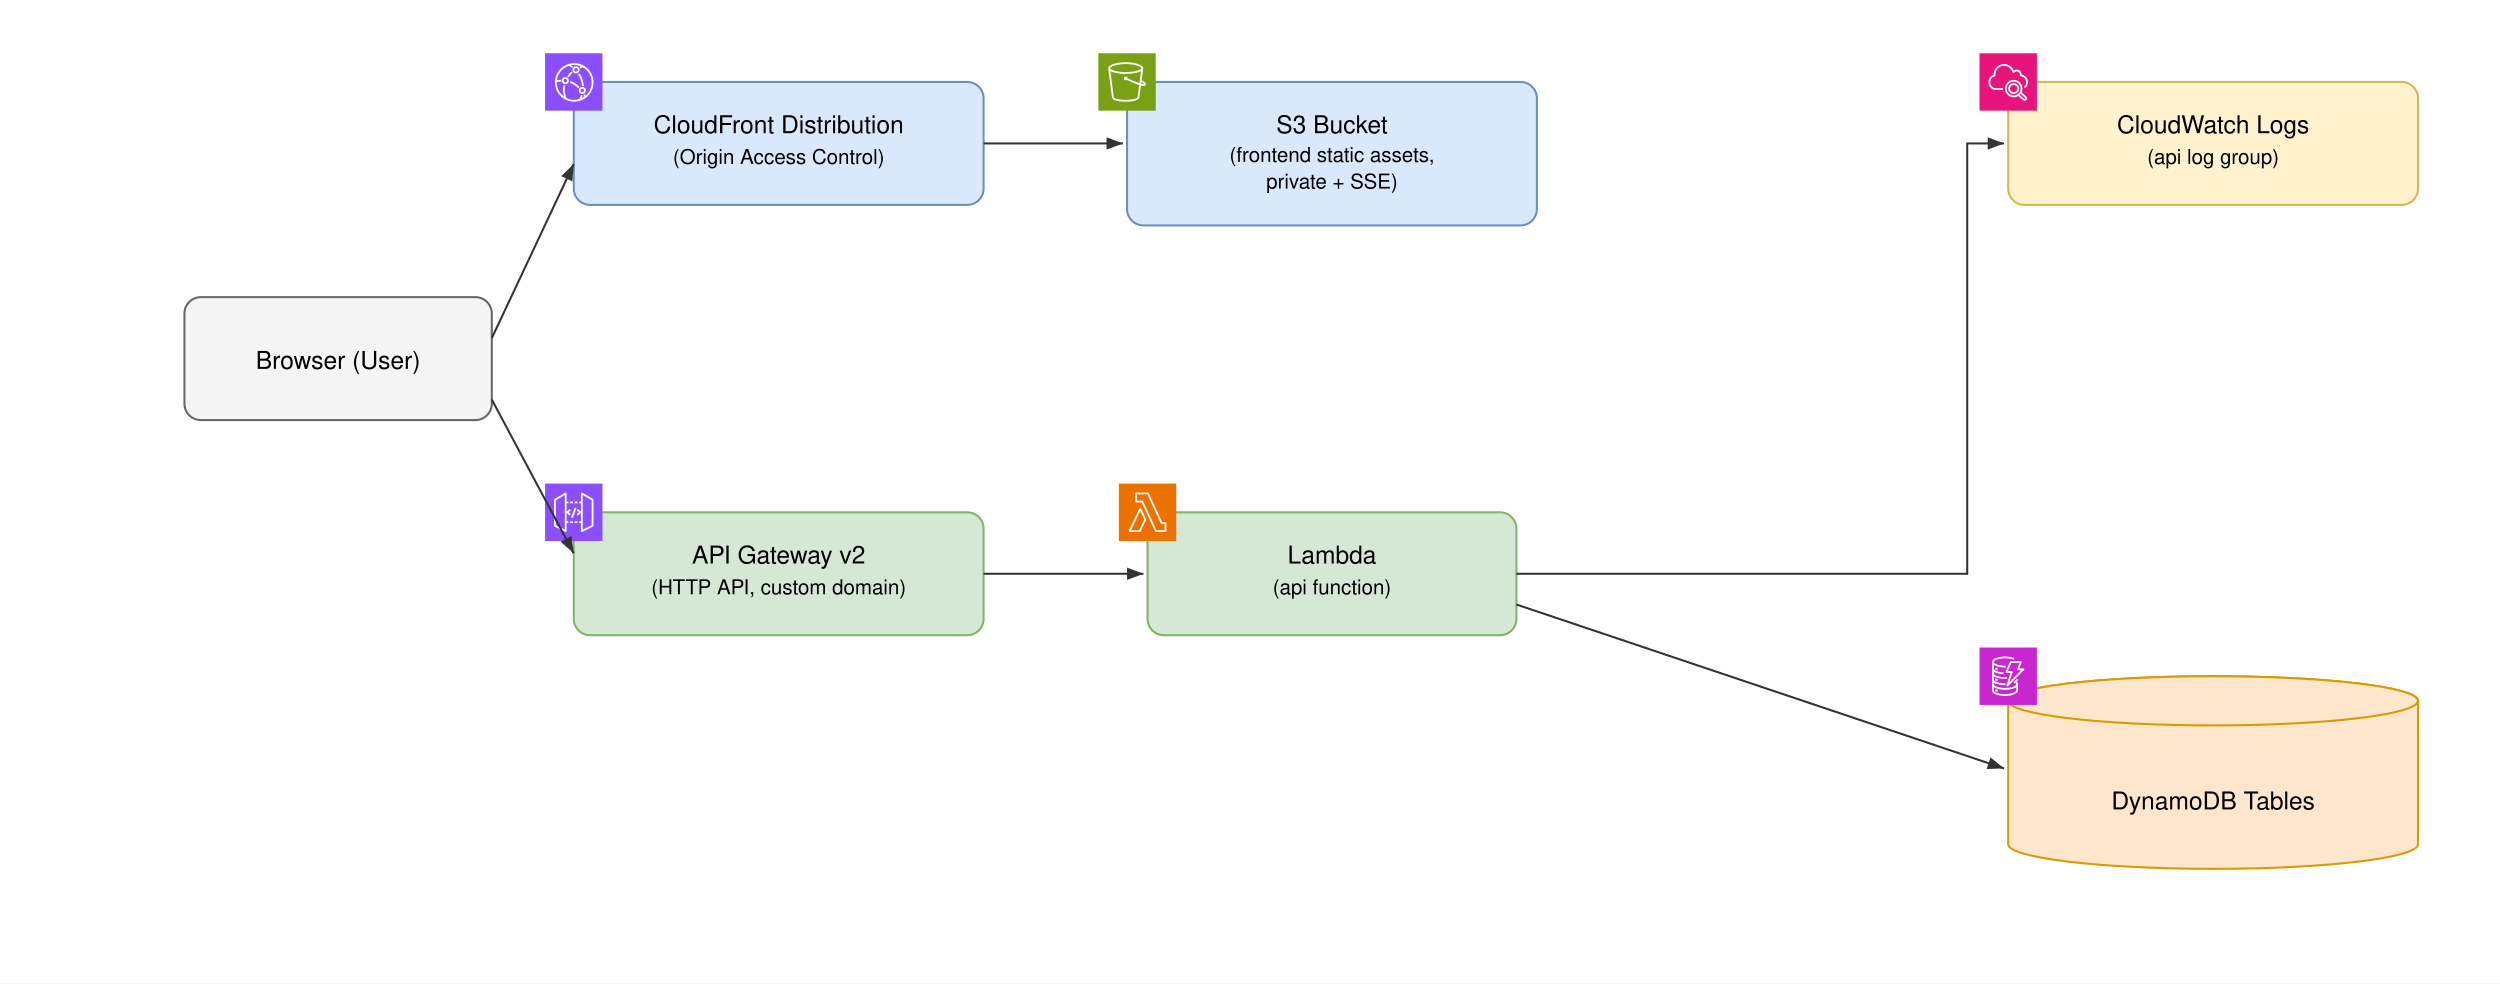
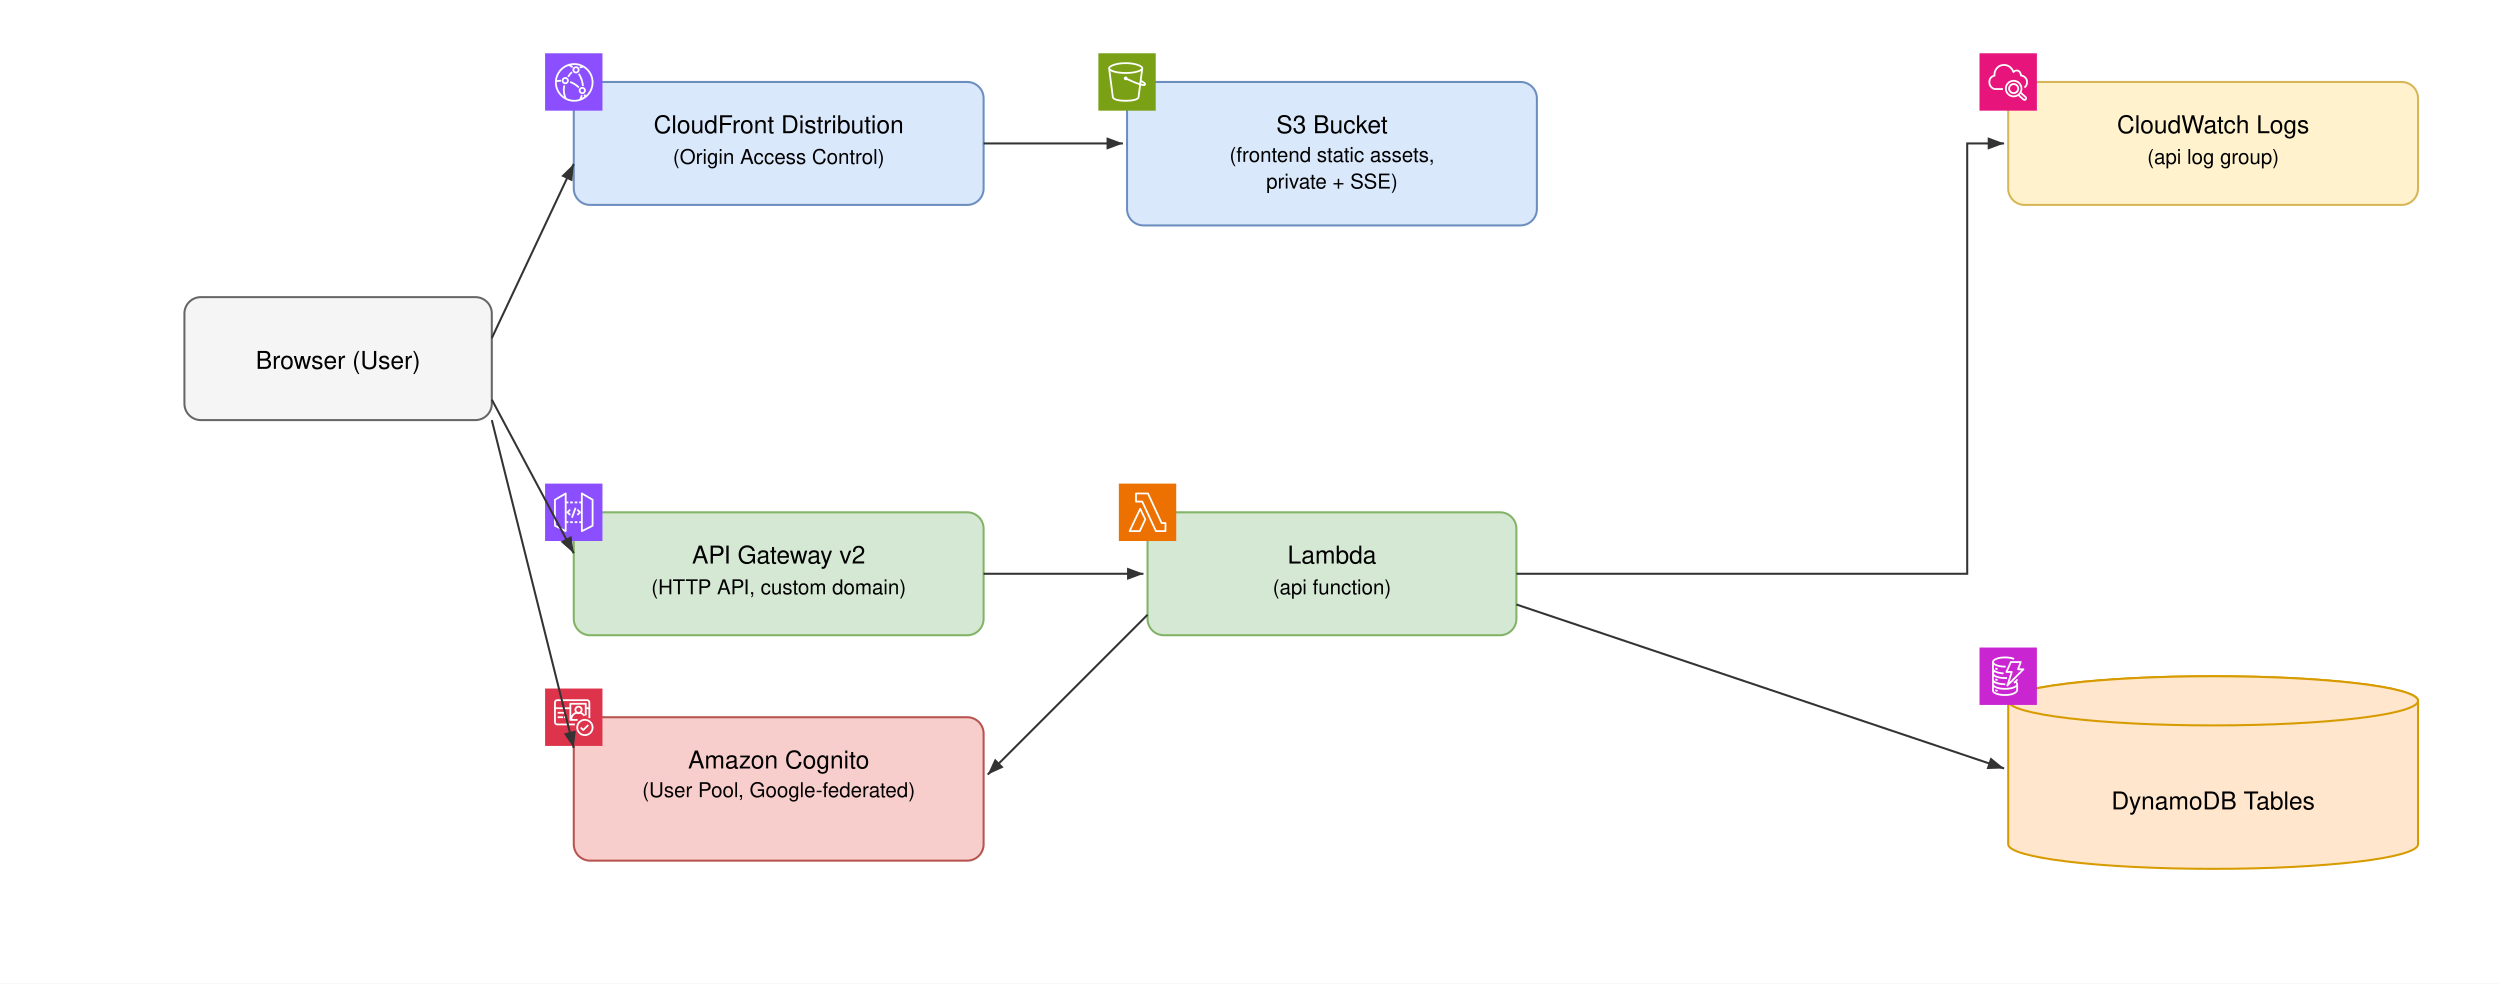
<svg xmlns="http://www.w3.org/2000/svg" viewBox="0 0 1220 480" font-family="Helvetica, Arial, sans-serif" font-size="12">
  <defs>
    <marker id="arrow" markerWidth="10" markerHeight="10" refX="8" refY="3" orient="auto" markerUnits="strokeWidth">
      <path d="M0,0 L8,3 L0,6 Z" fill="#333333" />
    </marker>
  </defs>
  <rect x="0" y="0" width="1220" height="480" fill="#ffffff" />
  <rect x="90" y="145" width="150" height="60" rx="8" fill="#f5f5f5" stroke="#666666" />
  <text x="165" y="180" text-anchor="middle">Browser (User)</text>
  <rect x="280" y="40" width="200" height="60" rx="8" fill="#dae8fc" stroke="#6c8ebf" />
  <text x="380" y="65" text-anchor="middle">CloudFront Distribution</text>
  <text x="380" y="80" text-anchor="middle" font-size="10">(Origin Access Control)</text>
  <svg x="266" y="26" width="28" height="28" viewBox="0 0 64 64">
    <g fill="none" fill-rule="evenodd">
      <path fill="#8c4fff" d="M0 0h64v64H0z" />
      <path fill="#fff" d="M41.5 43.5c-1.103 0-2-.897-2-2s.897-2 2-2 2 .897 2 2-.897 2-2 2m0-6c-2.206 0-4 1.794-4 4s1.794 4 4 4 4-1.794 4-4-1.794-4-4-4m-19-5c-1.103 0-2-.897-2-2s.897-2 2-2 2 .897 2 2-.897 2-2 2m0-6c-2.206 0-4 1.794-4 4s1.794 4 4 4 4-1.794 4-4-1.794-4-4-4m22.889 20.624a29 29 0 0 0-.704-1.533l-1.789.895c.274.549.524 1.113.76 1.679a19 19 0 0 1-2.628 1.575c.356-.875.666-1.765.946-2.728l-1.92-.558a25.2 25.2 0 0 1-1.87 4.679A19.2 19.2 0 0 1 32.5 52c-3.035 0-5.933-.686-8.629-2.024-1.368-3.361-2.033-6.442-2.033-9.417 0-1.292.225-2.363.484-3.603q.096-.455.192-.932l-1.963-.386q-.092.465-.186.907c-.271 1.293-.527 2.515-.527 4.014 0 2.515.436 5.085 1.316 7.795A19.46 19.46 0 0 1 13 32.5c0-.111.01-.227.012-.339a24 24 0 0 1 4.842-.59l-.05-1.999c-1.635.04-3.11.207-4.641.512.918-7.401 6.049-13.69 13.16-16.065 1.55.799 2.697 1.505 3.812 2.351l1.209-1.594a24 24 0 0 0-2.198-1.477A19.6 19.6 0 0 1 32.5 13c2.532 0 5.032.494 7.349 1.439a33 33 0 0 0-1.606.532l.68 1.881c1.393-.503 2.485-.812 3.648-1.031C48.399 19.341 52 25.667 52 32.5a19.36 19.36 0 0 1-6.611 14.624m-2.381-33.375A21.4 21.4 0 0 0 32.5 11c-2.108 0-4.176.301-6.143.895-8.634 2.569-14.789 10.335-15.312 19.301-.035.429-.045.866-.045 1.304a21.47 21.47 0 0 0 11.354 18.955A21.54 21.54 0 0 0 32.5 54a21.1 21.1 0 0 0 6.937-1.157 21 21 0 0 0 6.209-3.336C50.955 45.399 54 39.2 54 32.5a21.52 21.52 0 0 0-10.992-18.751m-4.624 23.662-1.381 1.447c-2.981-2.843-5.956-4.712-9.366-5.883l.65-1.892c3.692 1.268 6.901 3.279 10.097 6.328m.06-15.047c2.838 4.328 4.436 9.08 4.749 14.124l-1.996.124c-.292-4.693-1.78-9.117-4.425-13.152zm-11.993 4.433-1.678-1.089c1.543-2.376 2.866-3.95 4.563-5.43l1.314 1.508c-1.547 1.349-2.764 2.801-4.199 5.011M34.5 16.5c1.103 0 2 .897 2 2s-.897 2-2 2-2-.897-2-2 .897-2 2-2m0 6c2.206 0 4-1.794 4-4s-1.794-4-4-4-4 1.794-4 4 1.794 4 4 4" />
    </g>
  </svg>
  <rect x="550" y="40" width="200" height="70" rx="8" fill="#dae8fc" stroke="#6c8ebf" />
  <text x="650" y="65" text-anchor="middle">S3 Bucket</text>
  <text x="650" y="79" text-anchor="middle" font-size="10">(frontend static assets,</text>
  <text x="650" y="92" text-anchor="middle" font-size="10">private + SSE)</text>
  <svg x="536" y="26" width="28" height="28" viewBox="0 0 64 64">
    <g fill="none" fill-rule="evenodd">
      <path fill="#7aa116" d="M0 0h64v64H0z" />
      <path fill="#fff" d="m47.759 33.948.234-1.817c2.173 1.254 2.849 1.99 3.044 2.293-.324.061-1.205.085-3.278-.476M30.499 21c-10.374 0-17.117-2.512-17.5-4.304v-.185c.35-1.119 6.14-4.51 17.5-4.51 11.34 0 17.133 3.38 17.5 4.504v.111C47.725 18.446 40.962 21 30.5 21m15.319 12.362c-4.765-1.565-10.906-4.383-13.224-5.474a2.09 2.09 0 0 0-2.082-1.982A2.097 2.097 0 0 0 28.418 28c0 1.154.94 2.094 2.094 2.094.457 0 .877-.152 1.22-.4 2.4 1.128 8.887 4.104 13.826 5.686l-1.721 13.344C43.583 50.352 38.919 52 30.497 52c-8.425 0-13.092-1.648-13.342-3.249l-3.72-28.937C16.945 21.915 23.749 23 30.5 23c6.75 0 13.554-1.085 17.065-3.185zM50 16.5c0-3.069-8.34-6.5-19.5-6.5S11 13.431 11 16.5v.543l4.174 31.99C15.874 53.516 26.123 54 30.497 54c4.372 0 14.616-.484 15.32-4.993l1.684-13.06c1.277.332 2.31.51 3.115.508.99 0 1.657-.252 2.08-.758.35-.416.489-.94.389-1.476-.228-1.22-1.682-2.509-4.715-4.177l-.1-.055L50 17.044z" />
    </g>
  </svg>
  <line x1="480" y1="70" x2="548" y2="70" stroke="#333333" marker-end="url(#arrow)" />
  <line x1="240" y1="165" x2="280" y2="80" stroke="#333333" marker-end="url(#arrow)" />
  <rect x="280" y="250" width="200" height="60" rx="8" fill="#d5e8d4" stroke="#82b366" />
  <text x="380" y="275" text-anchor="middle">API Gateway v2</text>
  <text x="380" y="290" text-anchor="middle" font-size="10">(HTTP API, custom domain)</text>
  <svg x="266" y="236" width="28" height="28" viewBox="0 0 64 64">
    <path fill="#8c4fff" d="M0 0h64v64H0z" />
    <path fill="#fff" fill-rule="evenodd" d="M28 44h3v-2h-3zm5 0h3v-2h-3zm-5-22h3v-2h-3zm5 0h3v-2h-3zm-11-9.26-10 5.834v27.808l10 5zM24 20h2v2h-2v20h2v2h-2v9a1 1 0 0 1-1.447.895l-12-6A1 1 0 0 1 10 47V18a1 1 0 0 1 .496-.864l12-7A1.002 1.002 0 0 1 24 11zm28-1.426L42 12.74v38.641l10-5zM54 18v29c0 .379-.214.725-.553.895l-12 6a1 1 0 0 1-.972-.044A1 1 0 0 1 40 53v-9h-2v-2h2V22h-2v-2h2v-9a.998.998 0 0 1 1.504-.864l12 7A1 1 0 0 1 54 18m-19.061 9.342-1.878-.684-4 11 1.878.684zm4.768 5.365a1 1 0 0 0 0-1.414l-3-3-1.414 1.414L37.586 32l-2.293 2.293 1.414 1.414zm-12.414 3-3-3a1 1 0 0 1 0-1.414l3-3 1.414 1.414L26.414 32l2.293 2.293z" clip-rule="evenodd" />
  </svg>
  <line x1="240" y1="195" x2="280" y2="270" stroke="#333333" marker-end="url(#arrow)" />
+   <rect x="280" y="350" width="200" height="70" rx="8" fill="#f8cecc" stroke="#b85450" />
+   <text x="380" y="375" text-anchor="middle">Amazon Cognito</text>
+   <text x="380" y="389" text-anchor="middle" font-size="10">(User Pool, Google-federated)</text>
+   <svg x="266" y="336" width="28" height="28" viewBox="0 0 64 64">
+     <g fill="none" fill-rule="evenodd">
+       <path fill="#dd344c" d="M0 0h64v64H0z" />
+       <path fill="#fff" d="M48.385 21.006v-5.303c0-.922-.618-1.702-1.35-1.702H13.37c-.733 0-1.35.78-1.35 1.702v5.303h15.151v-4.002c0-.553.452-1.001 1.01-1.001h17.173c.558 0 1.01.448 1.01 1v4.003zm-4.04-3.002H29.193v12.384a8.6 8.6 0 0 1 4.533-3.985 4.42 4.42 0 0 1-.954-2.737c0-2.467 2.039-4.474 4.546-4.474 2.506 0 4.546 2.007 4.546 4.474a4.42 4.42 0 0 1-1.08 2.88 8.7 8.7 0 0 1 3.56 2.845zm-4.502 5.662c0-1.364-1.132-2.472-2.525-2.472s-2.525 1.108-2.525 2.472c0 .897.498 1.723 1.3 2.158a2.59 2.59 0 0 0 2.445-.001 2.46 2.46 0 0 0 1.305-2.157m8.543 9.349V23.008h-2.021v7.005h-1.713l-1.646.985a6.7 6.7 0 0 0-3.755-2.894 5.42 5.42 0 0 1-4.336 0 6.58 6.58 0 0 0-4.68 5.912h6.029v2.001h-8.082c-.558 0-1.01-.448-1.01-1v-12.01H12.02v14.31c0 .923.618 1.702 1.35 1.702h19.863v2.002H13.371c-1.859 0-3.371-1.662-3.371-3.703V15.703C10 13.66 11.512 12 13.37 12h33.665c1.858 0 3.37 1.661 3.37 3.703v17.312zm-5.08 13.979 5.626-5.574-1.429-1.415-4.912 4.866-2.115-2.095-1.429 1.415 2.83 2.803a1.014 1.014 0 0 0 1.428 0m2.011-11.031a7.58 7.58 0 0 1 5.833 4.057c.69 1.34.957 2.843.773 4.344a7.5 7.5 0 0 1-1.765 3.997 7.65 7.65 0 0 1-2.526 1.918 7.56 7.56 0 0 1-4.143.665 7.6 7.6 0 0 1-3.78-1.567 7.48 7.48 0 0 1-2.825-6.834 7.55 7.55 0 0 1 4.064-5.806 7.55 7.55 0 0 1 4.37-.774m3.181 16.124a9.7 9.7 0 0 0 3.196-2.426 9.5 9.5 0 0 0 2.235-5.056 9.46 9.46 0 0 0-.98-5.495 9.6 9.6 0 0 0-7.387-5.133 9.57 9.57 0 0 0-5.542.983 9.55 9.55 0 0 0-5.142 7.341c-.406 3.329.93 6.56 3.574 8.643A9.6 9.6 0 0 0 44.41 53c1.413 0 2.807-.31 4.088-.913M21.111 33.015h3.03v-2.002h-3.03zm-7.07 0h6.06v-2.002h-6.06zm0-5.004h9.09V26.01h-9.09z" />
+     </g>
+   </svg>
+   <line x1="240" y1="205" x2="280" y2="365" stroke="#333333" marker-end="url(#arrow)" />
  <rect x="560" y="250" width="180" height="60" rx="8" fill="#d5e8d4" stroke="#82b366" />
  <text x="650" y="275" text-anchor="middle">Lambda</text>
  <text x="650" y="290" text-anchor="middle" font-size="10">(api function)</text>
  <svg x="546" y="236" width="28" height="28" viewBox="0 0 64 64">
    <g fill="none" fill-rule="evenodd">
      <path fill="#ed7100" d="M0 0h64v64H0z" />
      <path fill="#fff" d="M22.68 52h-9.106l10.264-21.59 4.562 9.451zm2.047-24.333a.99.99 0 0 0-.896-.564h-.003a.99.99 0 0 0-.896.569L11.097 52.569c-.147.31-.126.674.057.965.181.29.5.466.842.466H23.31a1 1 0 0 0 .9-.572l6.194-13.144a1 1 0 0 0-.005-.864zM51.008 52h-9.022L26.955 19.578a1 1 0 0 0-.903-.578h-5.924l.007-7h11.68l14.96 32.42c.163.354.516.58.904.58h3.33zm.996-9h-3.69l-14.96-32.42a1 1 0 0 0-.903-.58H19.14a1 1 0 0 0-.996.999l-.008 9A.993.993 0 0 0 19.131 21h6.286l15.03 32.422a1 1 0 0 0 .903.578h10.654c.55 0 .996-.448.996-1v-9c0-.552-.445-1-.996-1" />
    </g>
  </svg>
  <line x1="480" y1="280" x2="558" y2="280" stroke="#333333" marker-end="url(#arrow)" />
+   <line x1="560" y1="300" x2="482" y2="378" stroke="#333333" marker-end="url(#arrow)" />
  <g stroke="#d79b00" fill="#ffe6cc">
    <path d="M980,342 a100,12 0 0 1 200,0 v70 a100,12 0 0 1 -200,0 z" />
    <ellipse cx="1080" cy="342" rx="100" ry="12" />
  </g>
  <text x="1080" y="395" text-anchor="middle">DynamoDB Tables</text>
  <svg x="966" y="316" width="28" height="28" viewBox="0 0 64 64">
    <g fill="none" fill-rule="evenodd">
      <path fill="#c925d1" d="M0 0h64v64H0z" />
      <path fill="#fff" d="M46.586 25.25H43a1 1 0 0 1-.822-.435 1.02 1.02 0 0 1-.114-.931l2.493-6.722h-8.913l-4.091 9.098H36c.32 0 .623.156.812.42.187.264.239.602.136.91l-3.66 11.101zm3.12-.297L31.709 43.15a.99.99 0 0 1-1.232.146 1.014 1.014 0 0 1-.423-1.18l4.56-13.833H30a1 1 0 0 1-.841-.463 1.02 1.02 0 0 1-.07-.966l5-11.12a1 1 0 0 1 .91-.593h11c.329 0 .636.163.823.435.187.273.23.62.115.931l-2.494 6.721H49a1 1 0 0 1 .924.624c.155.378.069.813-.217 1.102M41.002 44.22c-2.71 1.886-7.687 2.882-12.468 2.882-4.816 0-9.837-1.01-12.533-2.924l.001 3.816c0 1.664 4.768 3.984 12.532 3.984 7.495 0 12.468-2.702 12.468-4.49zm2.064-3.27c0 .187-.032.367-.064.546v5.993C43 51.079 36.51 54 28.533 54c-6.903 0-13.871-1.89-14.473-5.5h-.059L14 43.445V16.151h.001c0-3.996 7.487-6.151 14.532-6.151 3.94 0 7.73.64 10.397 1.756l-.766 1.868c-2.432-1.019-5.943-1.602-9.631-1.602-7.764 0-12.532 2.405-12.532 4.13 0 1.724 4.768 4.129 12.532 4.129.195 0 .399 0 .596-.007l.078 2.02c-.225.009-.45.009-.674.009-4.817 0-9.837-1.01-12.533-2.924v4.358h.001v.017c.005.53.489 1.143 1.364 1.72 1.982 1.288 5.55 2.168 9.539 2.351l-.091 2.02c-4.126-.19-7.75-1.069-10.086-2.416-.31.298-.726 1.056-.726 1.467 0 1.724 4.768 4.129 12.532 4.129.738 0 1.465-.025 2.162-.075l.14 2.017c-.743.054-1.518.08-2.302.08-4.817 0-9.837-1.009-12.533-2.924v3.67h.001c.005.547.489 1.16 1.364 1.737 2.268 1.474 6.549 2.393 11.168 2.393h.33v2.022h-.33c-4.778 0-9.86-1.008-12.532-2.543-.322.298 0 1.01 0 1.548 0 1.725 4.768 4.13 12.532 4.13s12.532-2.405 12.532-4.13c0-.61-.6-1.174-1.092-1.538-.41.247-.86.483-1.372.7l-.768-1.868c.53-.223.99-.463 1.364-.711 1.1-.734 1.804-1.779 1.804-2.175h2c0 .94-.621 1.947-1.417 2.775 1.192 1.04 1.48 2.078 1.48 2.817M17.142 48.39c.791.408 1.716.772 2.752 1.08l.564-1.94a14 14 0 0 1-2.406-.94zm2.752-11.05.564-1.94c-.916-.272-1.726-.589-2.406-.94l-.91 1.799c.791.41 1.716.772 2.752 1.08m-2.752-13.21.91-1.801c.68.352 1.49.668 2.406.94l-.564 1.94a16 16 0 0 1-2.752-1.08" />
    </g>
  </svg>
  <line x1="740" y1="295" x2="978" y2="375" stroke="#333333" marker-end="url(#arrow)" />
  <rect x="980" y="40" width="200" height="60" rx="8" fill="#fff2cc" stroke="#d6b656" />
  <text x="1080" y="65" text-anchor="middle">CloudWatch Logs</text>
  <text x="1080" y="80" text-anchor="middle" font-size="10">(api log group)</text>
  <svg x="966" y="26" width="28" height="28" viewBox="0 0 64 64">
    <g fill="none" fill-rule="evenodd">
      <path fill="#e7157b" d="M0 0h64v64H0z" />
      <path fill="#fff" d="M42.184 39.381a4.095 4.095 0 0 0-8.189 0 4.095 4.095 0 0 0 8.189 0m2 0c0 3.353-2.734 6.081-6.095 6.081s-6.094-2.728-6.094-6.08c0-3.354 2.734-6.082 6.094-6.082s6.095 2.728 6.095 6.081m6.559 10.235-4.897-4.4a10 10 0 0 1-1.061 1.19l4.886 4.397a.806.806 0 0 0 1.131-.059.8.8 0 0 0-.059-1.128m-12.654-2.524c4.262 0 7.729-3.46 7.729-7.71 0-4.252-3.467-7.711-7.729-7.711-4.26 0-7.727 3.459-7.727 7.71s3.467 7.71 7.727 7.71m13.992 1.042a2.796 2.796 0 0 1 .207 3.946c-.553.61-1.317.92-2.083.92a2.8 2.8 0 0 1-1.872-.713l-5.161-4.646a9.67 9.67 0 0 1-5.083 1.446c-5.364 0-9.727-4.354-9.727-9.706s4.363-9.706 9.727-9.706c5.365 0 9.729 4.354 9.729 9.706a9.6 9.6 0 0 1-.921 4.095zM17.697 23.538c0 .401.023.8.07 1.185a.997.997 0 0 1-.806 1.101C15.084 26.308 12 27.772 12 32.157c0 3.323 1.836 5.157 3.377 6.11.672.423 1.263.638 1.761.643h8.989v1.996h-9c-.884-.01-1.827-.329-2.81-.947C12.708 38.964 10 36.62 10 32.157c0-5.27 3.526-7.293 5.71-8.04a14 14 0 0 1-.013-.579c0-4.378 2.976-8.916 6.924-10.56 4.611-1.927 9.498-.971 13.066 2.556 1.047 1.033 1.917 2.274 2.598 3.702a5.3 5.3 0 0 1 3.174-1.061c2.415 0 5.128 1.793 5.663 5.715C50.58 24.722 54 27.278 54 32.217c0 2.89-1.136 5.24-3.287 6.792l-1.172-1.616C51.173 36.214 52 34.473 52 32.217c0-4.978-4.189-6.217-5.99-6.519a.996.996 0 0 1-.824-1.127c-.255-3.04-2.045-4.401-3.727-4.401-1.057 0-2.05.516-2.725 1.416a.999.999 0 0 1-1.741-.26c-.634-1.752-1.547-3.223-2.712-4.375-1.43-1.411-5.348-4.444-10.89-2.132-3.193 1.33-5.694 5.16-5.694 8.72" />
    </g>
  </svg>
  <polyline points="740,280 960,280 960,70 978,70" fill="none" stroke="#333333" marker-end="url(#arrow)" />
</svg>
